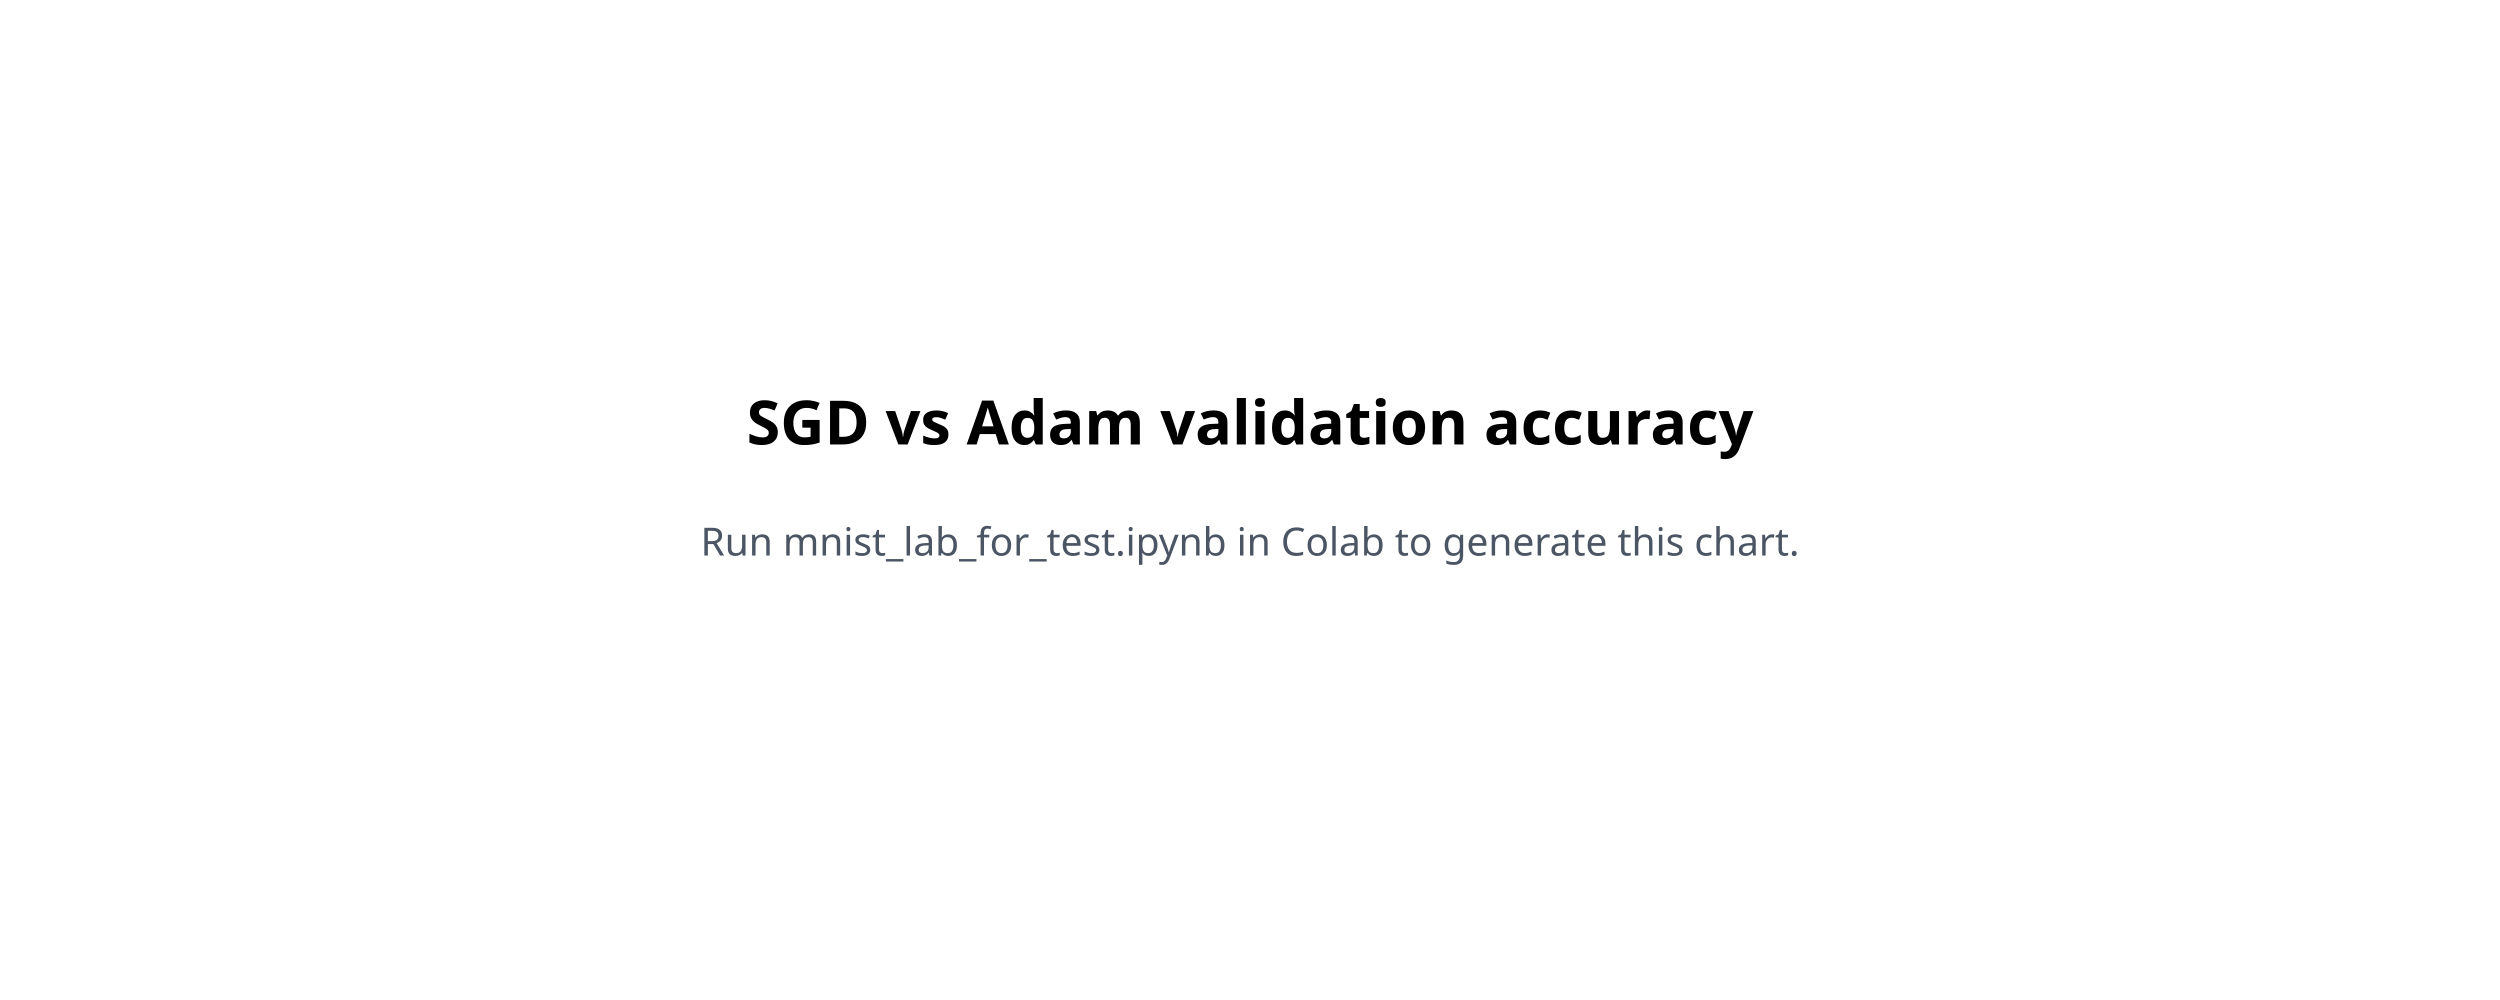
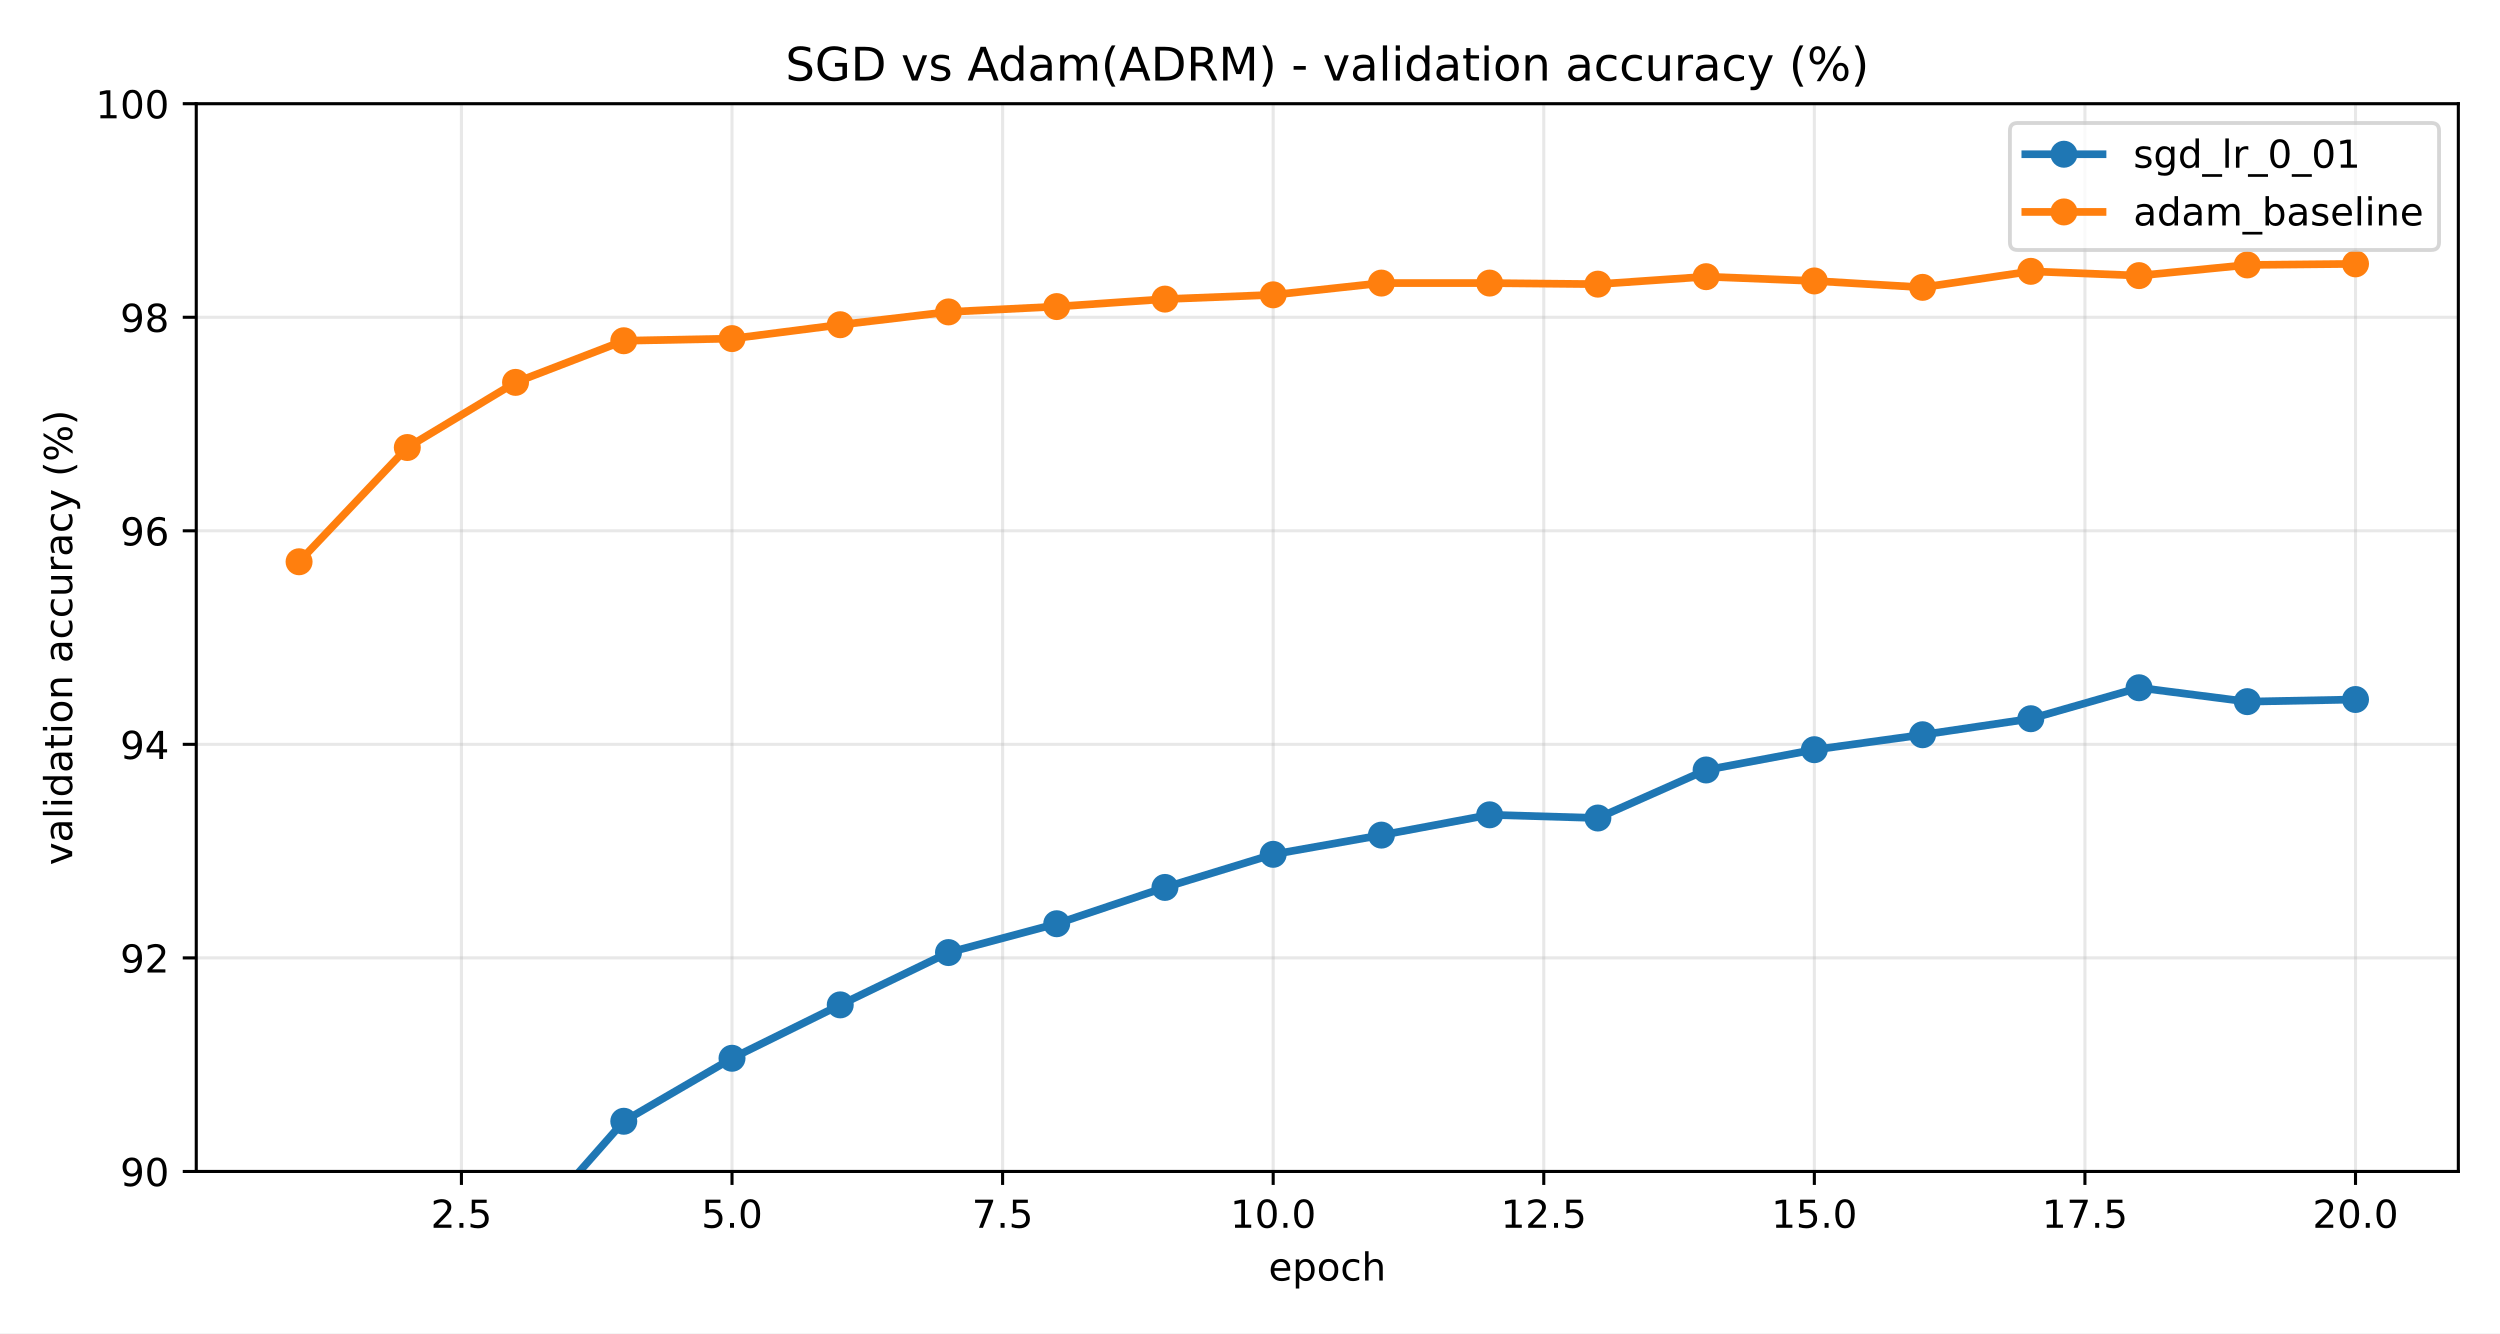
- <svg xmlns="http://www.w3.org/2000/svg" width="900" height="360" viewBox="0 0 900 360" role="img">
-   <rect width="100%" height="100%" fill="#ffffff" />
-   <text x="450" y="160" text-anchor="middle" font-family="sans-serif" font-size="22" font-weight="700">SGD vs Adam validation accuracy</text>
-   <text x="450" y="200" text-anchor="middle" font-family="sans-serif" font-size="14" fill="#4b5563">Run mnist_lab_for_test.ipynb in Colab to generate this chart.</text>
+ <svg xmlns="http://www.w3.org/2000/svg" xmlns:xlink="http://www.w3.org/1999/xlink" width="648pt" height="345.6pt" viewBox="0 0 648 345.6" version="1.1">
+   <defs>
+     <style type="text/css">*{stroke-linejoin: round; stroke-linecap: butt}</style>
+   </defs>
+   <g id="figure_1">
+     <g id="patch_1">
+       <path d="M 0 345.6 L 648 345.6 L 648 0 L 0 0 z " style="fill: #ffffff" />
+     </g>
+     <g id="axes_1">
+       <g id="patch_2">
+         <path d="M 50.87 303.64 L 637.2 303.64 L 637.2 26.88 L 50.87 26.88 z " style="fill: #ffffff" />
+       </g>
+       <g id="matplotlib.axis_1">
+         <g id="xtick_1">
+           <g id="line2d_1">
+             <path d="M 119.602 303.64 L 119.602 26.88 " clip-path="url(#pf82108bd4b)" style="fill: none; stroke: #b0b0b0; stroke-opacity: 0.3; stroke-width: 0.8; stroke-linecap: square" />
+           </g>
+           <g id="line2d_2">
+             <defs>
+               <path id="mb307d2e518" d="M 0 0 L 0 3.5 " style="stroke: #000000; stroke-width: 0.8" />
+             </defs>
+             <g>
+               <use xlink:href="#mb307d2e518" x="119.602" y="303.64" style="stroke: #000000; stroke-width: 0.8" />
+             </g>
+           </g>
+           <g id="text_1">
+             <g transform="translate(111.6509 318.2384) scale(0.1 -0.1)">
+               <defs>
+                 <path id="DejaVuSans-32" d="M 1228 531 L 3431 531 L 3431 0 L 469 0 L 469 531 Q 828 903 1448 1529 Q 2069 2156 2228 2338 Q 2531 2678 2651 2914 Q 2772 3150 2772 3378 Q 2772 3750 2511 3984 Q 2250 4219 1831 4219 Q 1534 4219 1204 4116 Q 875 4013 500 3803 L 500 4441 Q 881 4594 1212 4672 Q 1544 4750 1819 4750 Q 2544 4750 2975 4387 Q 3406 4025 3406 3419 Q 3406 3131 3298 2873 Q 3191 2616 2906 2266 Q 2828 2175 2409 1742 Q 1991 1309 1228 531 z " transform="scale(0.015625)" />
+                 <path id="DejaVuSans-2e" d="M 684 794 L 1344 794 L 1344 0 L 684 0 L 684 794 z " transform="scale(0.015625)" />
+                 <path id="DejaVuSans-35" d="M 691 4666 L 3169 4666 L 3169 4134 L 1269 4134 L 1269 2991 Q 1406 3038 1543 3061 Q 1681 3084 1819 3084 Q 2600 3084 3056 2656 Q 3513 2228 3513 1497 Q 3513 744 3044 326 Q 2575 -91 1722 -91 Q 1428 -91 1123 -41 Q 819 9 494 109 L 494 744 Q 775 591 1075 516 Q 1375 441 1709 441 Q 2250 441 2565 725 Q 2881 1009 2881 1497 Q 2881 1984 2565 2268 Q 2250 2553 1709 2553 Q 1456 2553 1204 2497 Q 953 2441 691 2322 L 691 4666 z " transform="scale(0.015625)" />
+               </defs>
+               <use xlink:href="#DejaVuSans-32" />
+               <use xlink:href="#DejaVuSans-2e" transform="translate(63.62305 0)" />
+               <use xlink:href="#DejaVuSans-35" transform="translate(95.41016 0)" />
+             </g>
+           </g>
+         </g>
+         <g id="xtick_2">
+           <g id="line2d_3">
+             <path d="M 189.738 303.64 L 189.738 26.88 " clip-path="url(#pf82108bd4b)" style="fill: none; stroke: #b0b0b0; stroke-opacity: 0.3; stroke-width: 0.8; stroke-linecap: square" />
+           </g>
+           <g id="line2d_4">
+             <g>
+               <use xlink:href="#mb307d2e518" x="189.738" y="303.64" style="stroke: #000000; stroke-width: 0.8" />
+             </g>
+           </g>
+           <g id="text_2">
+             <g transform="translate(181.7861 318.2384) scale(0.1 -0.1)">
+               <defs>
+                 <path id="DejaVuSans-30" d="M 2034 4250 Q 1547 4250 1301 3770 Q 1056 3291 1056 2328 Q 1056 1369 1301 889 Q 1547 409 2034 409 Q 2525 409 2770 889 Q 3016 1369 3016 2328 Q 3016 3291 2770 3770 Q 2525 4250 2034 4250 z M 2034 4750 Q 2819 4750 3233 4129 Q 3647 3509 3647 2328 Q 3647 1150 3233 529 Q 2819 -91 2034 -91 Q 1250 -91 836 529 Q 422 1150 422 2328 Q 422 3509 836 4129 Q 1250 4750 2034 4750 z " transform="scale(0.015625)" />
+               </defs>
+               <use xlink:href="#DejaVuSans-35" />
+               <use xlink:href="#DejaVuSans-2e" transform="translate(63.62305 0)" />
+               <use xlink:href="#DejaVuSans-30" transform="translate(95.41016 0)" />
+             </g>
+           </g>
+         </g>
+         <g id="xtick_3">
+           <g id="line2d_5">
+             <path d="M 259.873 303.64 L 259.873 26.88 " clip-path="url(#pf82108bd4b)" style="fill: none; stroke: #b0b0b0; stroke-opacity: 0.3; stroke-width: 0.8; stroke-linecap: square" />
+           </g>
+           <g id="line2d_6">
+             <g>
+               <use xlink:href="#mb307d2e518" x="259.873" y="303.64" style="stroke: #000000; stroke-width: 0.8" />
+             </g>
+           </g>
+           <g id="text_3">
+             <g transform="translate(251.9212 318.2384) scale(0.1 -0.1)">
+               <defs>
+                 <path id="DejaVuSans-37" d="M 525 4666 L 3525 4666 L 3525 4397 L 1831 0 L 1172 0 L 2766 4134 L 525 4134 L 525 4666 z " transform="scale(0.015625)" />
+               </defs>
+               <use xlink:href="#DejaVuSans-37" />
+               <use xlink:href="#DejaVuSans-2e" transform="translate(63.62305 0)" />
+               <use xlink:href="#DejaVuSans-35" transform="translate(95.41016 0)" />
+             </g>
+           </g>
+         </g>
+         <g id="xtick_4">
+           <g id="line2d_7">
+             <path d="M 330.008 303.64 L 330.008 26.88 " clip-path="url(#pf82108bd4b)" style="fill: none; stroke: #b0b0b0; stroke-opacity: 0.3; stroke-width: 0.8; stroke-linecap: square" />
+           </g>
+           <g id="line2d_8">
+             <g>
+               <use xlink:href="#mb307d2e518" x="330.008" y="303.64" style="stroke: #000000; stroke-width: 0.8" />
+             </g>
+           </g>
+           <g id="text_4">
+             <g transform="translate(318.8752 318.2384) scale(0.1 -0.1)">
+               <defs>
+                 <path id="DejaVuSans-31" d="M 794 531 L 1825 531 L 1825 4091 L 703 3866 L 703 4441 L 1819 4666 L 2450 4666 L 2450 531 L 3481 531 L 3481 0 L 794 0 L 794 531 z " transform="scale(0.015625)" />
+               </defs>
+               <use xlink:href="#DejaVuSans-31" />
+               <use xlink:href="#DejaVuSans-30" transform="translate(63.62305 0)" />
+               <use xlink:href="#DejaVuSans-2e" transform="translate(127.2461 0)" />
+               <use xlink:href="#DejaVuSans-30" transform="translate(159.0332 0)" />
+             </g>
+           </g>
+         </g>
+         <g id="xtick_5">
+           <g id="line2d_9">
+             <path d="M 400.143 303.64 L 400.143 26.88 " clip-path="url(#pf82108bd4b)" style="fill: none; stroke: #b0b0b0; stroke-opacity: 0.3; stroke-width: 0.8; stroke-linecap: square" />
+           </g>
+           <g id="line2d_10">
+             <g>
+               <use xlink:href="#mb307d2e518" x="400.143" y="303.64" style="stroke: #000000; stroke-width: 0.8" />
+             </g>
+           </g>
+           <g id="text_5">
+             <g transform="translate(389.0103 318.2384) scale(0.1 -0.1)">
+               <use xlink:href="#DejaVuSans-31" />
+               <use xlink:href="#DejaVuSans-32" transform="translate(63.62305 0)" />
+               <use xlink:href="#DejaVuSans-2e" transform="translate(127.2461 0)" />
+               <use xlink:href="#DejaVuSans-35" transform="translate(159.0332 0)" />
+             </g>
+           </g>
+         </g>
+         <g id="xtick_6">
+           <g id="line2d_11">
+             <path d="M 470.278 303.64 L 470.278 26.88 " clip-path="url(#pf82108bd4b)" style="fill: none; stroke: #b0b0b0; stroke-opacity: 0.3; stroke-width: 0.8; stroke-linecap: square" />
+           </g>
+           <g id="line2d_12">
+             <g>
+               <use xlink:href="#mb307d2e518" x="470.278" y="303.64" style="stroke: #000000; stroke-width: 0.8" />
+             </g>
+           </g>
+           <g id="text_6">
+             <g transform="translate(459.1455 318.2384) scale(0.1 -0.1)">
+               <use xlink:href="#DejaVuSans-31" />
+               <use xlink:href="#DejaVuSans-35" transform="translate(63.62305 0)" />
+               <use xlink:href="#DejaVuSans-2e" transform="translate(127.2461 0)" />
+               <use xlink:href="#DejaVuSans-30" transform="translate(159.0332 0)" />
+             </g>
+           </g>
+         </g>
+         <g id="xtick_7">
+           <g id="line2d_13">
+             <path d="M 540.413 303.64 L 540.413 26.88 " clip-path="url(#pf82108bd4b)" style="fill: none; stroke: #b0b0b0; stroke-opacity: 0.3; stroke-width: 0.8; stroke-linecap: square" />
+           </g>
+           <g id="line2d_14">
+             <g>
+               <use xlink:href="#mb307d2e518" x="540.413" y="303.64" style="stroke: #000000; stroke-width: 0.8" />
+             </g>
+           </g>
+           <g id="text_7">
+             <g transform="translate(529.2807 318.2384) scale(0.1 -0.1)">
+               <use xlink:href="#DejaVuSans-31" />
+               <use xlink:href="#DejaVuSans-37" transform="translate(63.62305 0)" />
+               <use xlink:href="#DejaVuSans-2e" transform="translate(127.2461 0)" />
+               <use xlink:href="#DejaVuSans-35" transform="translate(159.0332 0)" />
+             </g>
+           </g>
+         </g>
+         <g id="xtick_8">
+           <g id="line2d_15">
+             <path d="M 610.549 303.64 L 610.549 26.88 " clip-path="url(#pf82108bd4b)" style="fill: none; stroke: #b0b0b0; stroke-opacity: 0.3; stroke-width: 0.8; stroke-linecap: square" />
+           </g>
+           <g id="line2d_16">
+             <g>
+               <use xlink:href="#mb307d2e518" x="610.549" y="303.64" style="stroke: #000000; stroke-width: 0.8" />
+             </g>
+           </g>
+           <g id="text_8">
+             <g transform="translate(599.4158 318.2384) scale(0.1 -0.1)">
+               <use xlink:href="#DejaVuSans-32" />
+               <use xlink:href="#DejaVuSans-30" transform="translate(63.62305 0)" />
+               <use xlink:href="#DejaVuSans-2e" transform="translate(127.2461 0)" />
+               <use xlink:href="#DejaVuSans-30" transform="translate(159.0332 0)" />
+             </g>
+           </g>
+         </g>
+         <g id="text_9">
+           <g transform="translate(328.8069 331.9166) scale(0.1 -0.1)">
+             <defs>
+               <path id="DejaVuSans-65" d="M 3597 1894 L 3597 1613 L 953 1613 Q 991 1019 1311 708 Q 1631 397 2203 397 Q 2534 397 2845 478 Q 3156 559 3463 722 L 3463 178 Q 3153 47 2828 -22 Q 2503 -91 2169 -91 Q 1331 -91 842 396 Q 353 884 353 1716 Q 353 2575 817 3079 Q 1281 3584 2069 3584 Q 2775 3584 3186 3129 Q 3597 2675 3597 1894 z M 3022 2063 Q 3016 2534 2758 2815 Q 2500 3097 2075 3097 Q 1594 3097 1305 2825 Q 1016 2553 972 2059 L 3022 2063 z " transform="scale(0.015625)" />
+               <path id="DejaVuSans-70" d="M 1159 525 L 1159 -1331 L 581 -1331 L 581 3500 L 1159 3500 L 1159 2969 Q 1341 3281 1617 3432 Q 1894 3584 2278 3584 Q 2916 3584 3314 3078 Q 3713 2572 3713 1747 Q 3713 922 3314 415 Q 2916 -91 2278 -91 Q 1894 -91 1617 61 Q 1341 213 1159 525 z M 3116 1747 Q 3116 2381 2855 2742 Q 2594 3103 2138 3103 Q 1681 3103 1420 2742 Q 1159 2381 1159 1747 Q 1159 1113 1420 752 Q 1681 391 2138 391 Q 2594 391 2855 752 Q 3116 1113 3116 1747 z " transform="scale(0.015625)" />
+               <path id="DejaVuSans-6f" d="M 1959 3097 Q 1497 3097 1228 2736 Q 959 2375 959 1747 Q 959 1119 1226 758 Q 1494 397 1959 397 Q 2419 397 2687 759 Q 2956 1122 2956 1747 Q 2956 2369 2687 2733 Q 2419 3097 1959 3097 z M 1959 3584 Q 2709 3584 3137 3096 Q 3566 2609 3566 1747 Q 3566 888 3137 398 Q 2709 -91 1959 -91 Q 1206 -91 779 398 Q 353 888 353 1747 Q 353 2609 779 3096 Q 1206 3584 1959 3584 z " transform="scale(0.015625)" />
+               <path id="DejaVuSans-63" d="M 3122 3366 L 3122 2828 Q 2878 2963 2633 3030 Q 2388 3097 2138 3097 Q 1578 3097 1268 2742 Q 959 2388 959 1747 Q 959 1106 1268 751 Q 1578 397 2138 397 Q 2388 397 2633 464 Q 2878 531 3122 666 L 3122 134 Q 2881 22 2623 -34 Q 2366 -91 2075 -91 Q 1284 -91 818 406 Q 353 903 353 1747 Q 353 2603 823 3093 Q 1294 3584 2113 3584 Q 2378 3584 2631 3529 Q 2884 3475 3122 3366 z " transform="scale(0.015625)" />
+               <path id="DejaVuSans-68" d="M 3513 2113 L 3513 0 L 2938 0 L 2938 2094 Q 2938 2591 2744 2837 Q 2550 3084 2163 3084 Q 1697 3084 1428 2787 Q 1159 2491 1159 1978 L 1159 0 L 581 0 L 581 4863 L 1159 4863 L 1159 2956 Q 1366 3272 1645 3428 Q 1925 3584 2291 3584 Q 2894 3584 3203 3211 Q 3513 2838 3513 2113 z " transform="scale(0.015625)" />
+             </defs>
+             <use xlink:href="#DejaVuSans-65" />
+             <use xlink:href="#DejaVuSans-70" transform="translate(61.52344 0)" />
+             <use xlink:href="#DejaVuSans-6f" transform="translate(125 0)" />
+             <use xlink:href="#DejaVuSans-63" transform="translate(186.1816 0)" />
+             <use xlink:href="#DejaVuSans-68" transform="translate(241.1621 0)" />
+           </g>
+         </g>
+       </g>
+       <g id="matplotlib.axis_2">
+         <g id="ytick_1">
+           <g id="line2d_17">
+             <path d="M 50.87 303.64 L 637.2 303.64 " clip-path="url(#pf82108bd4b)" style="fill: none; stroke: #b0b0b0; stroke-opacity: 0.3; stroke-width: 0.8; stroke-linecap: square" />
+           </g>
+           <g id="line2d_18">
+             <defs>
+               <path id="mefef7d240b" d="M 0 0 L -3.5 0 " style="stroke: #000000; stroke-width: 0.8" />
+             </defs>
+             <g>
+               <use xlink:href="#mefef7d240b" x="50.87" y="303.64" style="stroke: #000000; stroke-width: 0.8" />
+             </g>
+           </g>
+           <g id="text_10">
+             <g transform="translate(31.145 307.4392) scale(0.1 -0.1)">
+               <defs>
+                 <path id="DejaVuSans-39" d="M 703 97 L 703 672 Q 941 559 1184 500 Q 1428 441 1663 441 Q 2288 441 2617 861 Q 2947 1281 2994 2138 Q 2813 1869 2534 1725 Q 2256 1581 1919 1581 Q 1219 1581 811 2004 Q 403 2428 403 3163 Q 403 3881 828 4315 Q 1253 4750 1959 4750 Q 2769 4750 3195 4129 Q 3622 3509 3622 2328 Q 3622 1225 3098 567 Q 2575 -91 1691 -91 Q 1453 -91 1209 -44 Q 966 3 703 97 z M 1959 2075 Q 2384 2075 2632 2365 Q 2881 2656 2881 3163 Q 2881 3666 2632 3958 Q 2384 4250 1959 4250 Q 1534 4250 1286 3958 Q 1038 3666 1038 3163 Q 1038 2656 1286 2365 Q 1534 2075 1959 2075 z " transform="scale(0.015625)" />
+               </defs>
+               <use xlink:href="#DejaVuSans-39" />
+               <use xlink:href="#DejaVuSans-30" transform="translate(63.62305 0)" />
+             </g>
+           </g>
+         </g>
+         <g id="ytick_2">
+           <g id="line2d_19">
+             <path d="M 50.87 248.288 L 637.2 248.288 " clip-path="url(#pf82108bd4b)" style="fill: none; stroke: #b0b0b0; stroke-opacity: 0.3; stroke-width: 0.8; stroke-linecap: square" />
+           </g>
+           <g id="line2d_20">
+             <g>
+               <use xlink:href="#mefef7d240b" x="50.87" y="248.288" style="stroke: #000000; stroke-width: 0.8" />
+             </g>
+           </g>
+           <g id="text_11">
+             <g transform="translate(31.145 252.0872) scale(0.1 -0.1)">
+               <use xlink:href="#DejaVuSans-39" />
+               <use xlink:href="#DejaVuSans-32" transform="translate(63.62305 0)" />
+             </g>
+           </g>
+         </g>
+         <g id="ytick_3">
+           <g id="line2d_21">
+             <path d="M 50.87 192.936 L 637.2 192.936 " clip-path="url(#pf82108bd4b)" style="fill: none; stroke: #b0b0b0; stroke-opacity: 0.3; stroke-width: 0.8; stroke-linecap: square" />
+           </g>
+           <g id="line2d_22">
+             <g>
+               <use xlink:href="#mefef7d240b" x="50.87" y="192.936" style="stroke: #000000; stroke-width: 0.8" />
+             </g>
+           </g>
+           <g id="text_12">
+             <g transform="translate(31.145 196.7352) scale(0.1 -0.1)">
+               <defs>
+                 <path id="DejaVuSans-34" d="M 2419 4116 L 825 1625 L 2419 1625 L 2419 4116 z M 2253 4666 L 3047 4666 L 3047 1625 L 3713 1625 L 3713 1100 L 3047 1100 L 3047 0 L 2419 0 L 2419 1100 L 313 1100 L 313 1709 L 2253 4666 z " transform="scale(0.015625)" />
+               </defs>
+               <use xlink:href="#DejaVuSans-39" />
+               <use xlink:href="#DejaVuSans-34" transform="translate(63.62305 0)" />
+             </g>
+           </g>
+         </g>
+         <g id="ytick_4">
+           <g id="line2d_23">
+             <path d="M 50.87 137.584 L 637.2 137.584 " clip-path="url(#pf82108bd4b)" style="fill: none; stroke: #b0b0b0; stroke-opacity: 0.3; stroke-width: 0.8; stroke-linecap: square" />
+           </g>
+           <g id="line2d_24">
+             <g>
+               <use xlink:href="#mefef7d240b" x="50.87" y="137.584" style="stroke: #000000; stroke-width: 0.8" />
+             </g>
+           </g>
+           <g id="text_13">
+             <g transform="translate(31.145 141.3832) scale(0.1 -0.1)">
+               <defs>
+                 <path id="DejaVuSans-36" d="M 2113 2584 Q 1688 2584 1439 2293 Q 1191 2003 1191 1497 Q 1191 994 1439 701 Q 1688 409 2113 409 Q 2538 409 2786 701 Q 3034 994 3034 1497 Q 3034 2003 2786 2293 Q 2538 2584 2113 2584 z M 3366 4563 L 3366 3988 Q 3128 4100 2886 4159 Q 2644 4219 2406 4219 Q 1781 4219 1451 3797 Q 1122 3375 1075 2522 Q 1259 2794 1537 2939 Q 1816 3084 2150 3084 Q 2853 3084 3261 2657 Q 3669 2231 3669 1497 Q 3669 778 3244 343 Q 2819 -91 2113 -91 Q 1303 -91 875 529 Q 447 1150 447 2328 Q 447 3434 972 4092 Q 1497 4750 2381 4750 Q 2619 4750 2861 4703 Q 3103 4656 3366 4563 z " transform="scale(0.015625)" />
+               </defs>
+               <use xlink:href="#DejaVuSans-39" />
+               <use xlink:href="#DejaVuSans-36" transform="translate(63.62305 0)" />
+             </g>
+           </g>
+         </g>
+         <g id="ytick_5">
+           <g id="line2d_25">
+             <path d="M 50.87 82.232 L 637.2 82.232 " clip-path="url(#pf82108bd4b)" style="fill: none; stroke: #b0b0b0; stroke-opacity: 0.3; stroke-width: 0.8; stroke-linecap: square" />
+           </g>
+           <g id="line2d_26">
+             <g>
+               <use xlink:href="#mefef7d240b" x="50.87" y="82.232" style="stroke: #000000; stroke-width: 0.8" />
+             </g>
+           </g>
+           <g id="text_14">
+             <g transform="translate(31.145 86.03122) scale(0.1 -0.1)">
+               <defs>
+                 <path id="DejaVuSans-38" d="M 2034 2216 Q 1584 2216 1326 1975 Q 1069 1734 1069 1313 Q 1069 891 1326 650 Q 1584 409 2034 409 Q 2484 409 2743 651 Q 3003 894 3003 1313 Q 3003 1734 2745 1975 Q 2488 2216 2034 2216 z M 1403 2484 Q 997 2584 770 2862 Q 544 3141 544 3541 Q 544 4100 942 4425 Q 1341 4750 2034 4750 Q 2731 4750 3128 4425 Q 3525 4100 3525 3541 Q 3525 3141 3298 2862 Q 3072 2584 2669 2484 Q 3125 2378 3379 2068 Q 3634 1759 3634 1313 Q 3634 634 3220 271 Q 2806 -91 2034 -91 Q 1263 -91 848 271 Q 434 634 434 1313 Q 434 1759 690 2068 Q 947 2378 1403 2484 z M 1172 3481 Q 1172 3119 1398 2916 Q 1625 2713 2034 2713 Q 2441 2713 2670 2916 Q 2900 3119 2900 3481 Q 2900 3844 2670 4047 Q 2441 4250 2034 4250 Q 1625 4250 1398 4047 Q 1172 3844 1172 3481 z " transform="scale(0.015625)" />
+               </defs>
+               <use xlink:href="#DejaVuSans-39" />
+               <use xlink:href="#DejaVuSans-38" transform="translate(63.62305 0)" />
+             </g>
+           </g>
+         </g>
+         <g id="ytick_6">
+           <g id="line2d_27">
+             <path d="M 50.87 26.88 L 637.2 26.88 " clip-path="url(#pf82108bd4b)" style="fill: none; stroke: #b0b0b0; stroke-opacity: 0.3; stroke-width: 0.8; stroke-linecap: square" />
+           </g>
+           <g id="line2d_28">
+             <g>
+               <use xlink:href="#mefef7d240b" x="50.87" y="26.88" style="stroke: #000000; stroke-width: 0.8" />
+             </g>
+           </g>
+           <g id="text_15">
+             <g transform="translate(24.7825 30.67922) scale(0.1 -0.1)">
+               <use xlink:href="#DejaVuSans-31" />
+               <use xlink:href="#DejaVuSans-30" transform="translate(63.62305 0)" />
+               <use xlink:href="#DejaVuSans-30" transform="translate(127.2461 0)" />
+             </g>
+           </g>
+         </g>
+         <g id="text_16">
+           <g transform="translate(18.70281 224.267) rotate(-90) scale(0.1 -0.1)">
+             <defs>
+               <path id="DejaVuSans-76" d="M 191 3500 L 800 3500 L 1894 563 L 2988 3500 L 3597 3500 L 2284 0 L 1503 0 L 191 3500 z " transform="scale(0.015625)" />
+               <path id="DejaVuSans-61" d="M 2194 1759 Q 1497 1759 1228 1600 Q 959 1441 959 1056 Q 959 750 1161 570 Q 1363 391 1709 391 Q 2188 391 2477 730 Q 2766 1069 2766 1631 L 2766 1759 L 2194 1759 z M 3341 1997 L 3341 0 L 2766 0 L 2766 531 Q 2569 213 2275 61 Q 1981 -91 1556 -91 Q 1019 -91 701 211 Q 384 513 384 1019 Q 384 1609 779 1909 Q 1175 2209 1959 2209 L 2766 2209 L 2766 2266 Q 2766 2663 2505 2880 Q 2244 3097 1772 3097 Q 1472 3097 1187 3025 Q 903 2953 641 2809 L 641 3341 Q 956 3463 1253 3523 Q 1550 3584 1831 3584 Q 2591 3584 2966 3190 Q 3341 2797 3341 1997 z " transform="scale(0.015625)" />
+               <path id="DejaVuSans-6c" d="M 603 4863 L 1178 4863 L 1178 0 L 603 0 L 603 4863 z " transform="scale(0.015625)" />
+               <path id="DejaVuSans-69" d="M 603 3500 L 1178 3500 L 1178 0 L 603 0 L 603 3500 z M 603 4863 L 1178 4863 L 1178 4134 L 603 4134 L 603 4863 z " transform="scale(0.015625)" />
+               <path id="DejaVuSans-64" d="M 2906 2969 L 2906 4863 L 3481 4863 L 3481 0 L 2906 0 L 2906 525 Q 2725 213 2448 61 Q 2172 -91 1784 -91 Q 1150 -91 751 415 Q 353 922 353 1747 Q 353 2572 751 3078 Q 1150 3584 1784 3584 Q 2172 3584 2448 3432 Q 2725 3281 2906 2969 z M 947 1747 Q 947 1113 1208 752 Q 1469 391 1925 391 Q 2381 391 2643 752 Q 2906 1113 2906 1747 Q 2906 2381 2643 2742 Q 2381 3103 1925 3103 Q 1469 3103 1208 2742 Q 947 2381 947 1747 z " transform="scale(0.015625)" />
+               <path id="DejaVuSans-74" d="M 1172 4494 L 1172 3500 L 2356 3500 L 2356 3053 L 1172 3053 L 1172 1153 Q 1172 725 1289 603 Q 1406 481 1766 481 L 2356 481 L 2356 0 L 1766 0 Q 1100 0 847 248 Q 594 497 594 1153 L 594 3053 L 172 3053 L 172 3500 L 594 3500 L 594 4494 L 1172 4494 z " transform="scale(0.015625)" />
+               <path id="DejaVuSans-6e" d="M 3513 2113 L 3513 0 L 2938 0 L 2938 2094 Q 2938 2591 2744 2837 Q 2550 3084 2163 3084 Q 1697 3084 1428 2787 Q 1159 2491 1159 1978 L 1159 0 L 581 0 L 581 3500 L 1159 3500 L 1159 2956 Q 1366 3272 1645 3428 Q 1925 3584 2291 3584 Q 2894 3584 3203 3211 Q 3513 2838 3513 2113 z " transform="scale(0.015625)" />
+               <path id="DejaVuSans-20" transform="scale(0.015625)" />
+               <path id="DejaVuSans-75" d="M 544 1381 L 544 3500 L 1119 3500 L 1119 1403 Q 1119 906 1312 657 Q 1506 409 1894 409 Q 2359 409 2629 706 Q 2900 1003 2900 1516 L 2900 3500 L 3475 3500 L 3475 0 L 2900 0 L 2900 538 Q 2691 219 2414 64 Q 2138 -91 1772 -91 Q 1169 -91 856 284 Q 544 659 544 1381 z M 1991 3584 L 1991 3584 z " transform="scale(0.015625)" />
+               <path id="DejaVuSans-72" d="M 2631 2963 Q 2534 3019 2420 3045 Q 2306 3072 2169 3072 Q 1681 3072 1420 2755 Q 1159 2438 1159 1844 L 1159 0 L 581 0 L 581 3500 L 1159 3500 L 1159 2956 Q 1341 3275 1631 3429 Q 1922 3584 2338 3584 Q 2397 3584 2469 3576 Q 2541 3569 2628 3553 L 2631 2963 z " transform="scale(0.015625)" />
+               <path id="DejaVuSans-79" d="M 2059 -325 Q 1816 -950 1584 -1140 Q 1353 -1331 966 -1331 L 506 -1331 L 506 -850 L 844 -850 Q 1081 -850 1212 -737 Q 1344 -625 1503 -206 L 1606 56 L 191 3500 L 800 3500 L 1894 763 L 2988 3500 L 3597 3500 L 2059 -325 z " transform="scale(0.015625)" />
+               <path id="DejaVuSans-28" d="M 1984 4856 Q 1566 4138 1362 3434 Q 1159 2731 1159 2009 Q 1159 1288 1364 580 Q 1569 -128 1984 -844 L 1484 -844 Q 1016 -109 783 600 Q 550 1309 550 2009 Q 550 2706 781 3412 Q 1013 4119 1484 4856 L 1984 4856 z " transform="scale(0.015625)" />
+               <path id="DejaVuSans-25" d="M 4653 2053 Q 4381 2053 4226 1822 Q 4072 1591 4072 1178 Q 4072 772 4226 539 Q 4381 306 4653 306 Q 4919 306 5073 539 Q 5228 772 5228 1178 Q 5228 1588 5073 1820 Q 4919 2053 4653 2053 z M 4653 2450 Q 5147 2450 5437 2106 Q 5728 1763 5728 1178 Q 5728 594 5436 251 Q 5144 -91 4653 -91 Q 4153 -91 3862 251 Q 3572 594 3572 1178 Q 3572 1766 3864 2108 Q 4156 2450 4653 2450 z M 1428 4353 Q 1159 4353 1004 4120 Q 850 3888 850 3481 Q 850 3069 1003 2837 Q 1156 2606 1428 2606 Q 1700 2606 1854 2837 Q 2009 3069 2009 3481 Q 2009 3884 1853 4118 Q 1697 4353 1428 4353 z M 4250 4750 L 4750 4750 L 1831 -91 L 1331 -91 L 4250 4750 z M 1428 4750 Q 1922 4750 2215 4408 Q 2509 4066 2509 3481 Q 2509 2891 2217 2550 Q 1925 2209 1428 2209 Q 931 2209 642 2551 Q 353 2894 353 3481 Q 353 4063 643 4406 Q 934 4750 1428 4750 z " transform="scale(0.015625)" />
+               <path id="DejaVuSans-29" d="M 513 4856 L 1013 4856 Q 1481 4119 1714 3412 Q 1947 2706 1947 2009 Q 1947 1309 1714 600 Q 1481 -109 1013 -844 L 513 -844 Q 928 -128 1133 580 Q 1338 1288 1338 2009 Q 1338 2731 1133 3434 Q 928 4138 513 4856 z " transform="scale(0.015625)" />
+             </defs>
+             <use xlink:href="#DejaVuSans-76" />
+             <use xlink:href="#DejaVuSans-61" transform="translate(59.17969 0)" />
+             <use xlink:href="#DejaVuSans-6c" transform="translate(120.459 0)" />
+             <use xlink:href="#DejaVuSans-69" transform="translate(148.2422 0)" />
+             <use xlink:href="#DejaVuSans-64" transform="translate(176.0254 0)" />
+             <use xlink:href="#DejaVuSans-61" transform="translate(239.502 0)" />
+             <use xlink:href="#DejaVuSans-74" transform="translate(300.7812 0)" />
+             <use xlink:href="#DejaVuSans-69" transform="translate(339.9902 0)" />
+             <use xlink:href="#DejaVuSans-6f" transform="translate(367.7734 0)" />
+             <use xlink:href="#DejaVuSans-6e" transform="translate(428.9551 0)" />
+             <use xlink:href="#DejaVuSans-20" transform="translate(492.334 0)" />
+             <use xlink:href="#DejaVuSans-61" transform="translate(524.1211 0)" />
+             <use xlink:href="#DejaVuSans-63" transform="translate(585.4004 0)" />
+             <use xlink:href="#DejaVuSans-63" transform="translate(640.3809 0)" />
+             <use xlink:href="#DejaVuSans-75" transform="translate(695.3613 0)" />
+             <use xlink:href="#DejaVuSans-72" transform="translate(758.7402 0)" />
+             <use xlink:href="#DejaVuSans-61" transform="translate(799.8535 0)" />
+             <use xlink:href="#DejaVuSans-63" transform="translate(861.1328 0)" />
+             <use xlink:href="#DejaVuSans-79" transform="translate(916.1133 0)" />
+             <use xlink:href="#DejaVuSans-20" transform="translate(975.293 0)" />
+             <use xlink:href="#DejaVuSans-28" transform="translate(1007.08 0)" />
+             <use xlink:href="#DejaVuSans-25" transform="translate(1046.094 0)" />
+             <use xlink:href="#DejaVuSans-29" transform="translate(1141.113 0)" />
+           </g>
+         </g>
+       </g>
+       <g id="line2d_29">
+         <path d="M 120.184 346.6 L 133.629 322.46 L 161.684 290.632 L 189.738 274.303 L 217.792 260.465 L 245.846 246.904 L 273.9 239.432 L 301.954 230.022 L 330.008 221.442 L 358.062 216.461 L 386.116 211.202 L 414.17 212.032 L 442.224 199.578 L 470.278 194.32 L 498.332 190.445 L 526.386 186.294 L 554.441 178.268 L 582.495 181.866 L 610.549 181.312 " clip-path="url(#pf82108bd4b)" style="fill: none; stroke: #1f77b4; stroke-width: 2; stroke-linecap: square" />
+         <defs>
+           <path id="mc7d04f9531" d="M 0 3 C 0.796 3 1.559 2.684 2.121 2.121 C 2.684 1.559 3 0.796 3 0 C 3 -0.796 2.684 -1.559 2.121 -2.121 C 1.559 -2.684 0.796 -3 0 -3 C -0.796 -3 -1.559 -2.684 -2.121 -2.121 C -2.684 -1.559 -3 -0.796 -3 0 C -3 0.796 -2.684 1.559 -2.121 2.121 C -1.559 2.684 -0.796 3 0 3 z " style="stroke: #1f77b4" />
+         </defs>
+         <g clip-path="url(#pf82108bd4b)">
+           <use xlink:href="#mc7d04f9531" x="77.521" y="491.007" style="fill: #1f77b4; stroke: #1f77b4" />
+           <use xlink:href="#mc7d04f9531" x="105.575" y="372.83" style="fill: #1f77b4; stroke: #1f77b4" />
+           <use xlink:href="#mc7d04f9531" x="133.629" y="322.46" style="fill: #1f77b4; stroke: #1f77b4" />
+           <use xlink:href="#mc7d04f9531" x="161.684" y="290.632" style="fill: #1f77b4; stroke: #1f77b4" />
+           <use xlink:href="#mc7d04f9531" x="189.738" y="274.303" style="fill: #1f77b4; stroke: #1f77b4" />
+           <use xlink:href="#mc7d04f9531" x="217.792" y="260.465" style="fill: #1f77b4; stroke: #1f77b4" />
+           <use xlink:href="#mc7d04f9531" x="245.846" y="246.904" style="fill: #1f77b4; stroke: #1f77b4" />
+           <use xlink:href="#mc7d04f9531" x="273.9" y="239.432" style="fill: #1f77b4; stroke: #1f77b4" />
+           <use xlink:href="#mc7d04f9531" x="301.954" y="230.022" style="fill: #1f77b4; stroke: #1f77b4" />
+           <use xlink:href="#mc7d04f9531" x="330.008" y="221.442" style="fill: #1f77b4; stroke: #1f77b4" />
+           <use xlink:href="#mc7d04f9531" x="358.062" y="216.461" style="fill: #1f77b4; stroke: #1f77b4" />
+           <use xlink:href="#mc7d04f9531" x="386.116" y="211.202" style="fill: #1f77b4; stroke: #1f77b4" />
+           <use xlink:href="#mc7d04f9531" x="414.17" y="212.032" style="fill: #1f77b4; stroke: #1f77b4" />
+           <use xlink:href="#mc7d04f9531" x="442.224" y="199.578" style="fill: #1f77b4; stroke: #1f77b4" />
+           <use xlink:href="#mc7d04f9531" x="470.278" y="194.32" style="fill: #1f77b4; stroke: #1f77b4" />
+           <use xlink:href="#mc7d04f9531" x="498.332" y="190.445" style="fill: #1f77b4; stroke: #1f77b4" />
+           <use xlink:href="#mc7d04f9531" x="526.386" y="186.294" style="fill: #1f77b4; stroke: #1f77b4" />
+           <use xlink:href="#mc7d04f9531" x="554.441" y="178.268" style="fill: #1f77b4; stroke: #1f77b4" />
+           <use xlink:href="#mc7d04f9531" x="582.495" y="181.866" style="fill: #1f77b4; stroke: #1f77b4" />
+           <use xlink:href="#mc7d04f9531" x="610.549" y="181.312" style="fill: #1f77b4; stroke: #1f77b4" />
+         </g>
+       </g>
+       <g id="line2d_30">
+         <path d="M 77.521 145.61 L 105.575 115.997 L 133.629 99.114 L 161.684 88.321 L 189.738 87.767 L 217.792 84.169 L 245.846 80.848 L 273.9 79.464 L 301.954 77.527 L 330.008 76.42 L 358.062 73.376 L 386.116 73.376 L 414.17 73.652 L 442.224 71.715 L 470.278 72.822 L 498.332 74.483 L 526.386 70.331 L 554.441 71.438 L 582.495 68.671 L 610.549 68.394 " clip-path="url(#pf82108bd4b)" style="fill: none; stroke: #ff7f0e; stroke-width: 2; stroke-linecap: square" />
+         <defs>
+           <path id="m62b4ea091e" d="M 0 3 C 0.796 3 1.559 2.684 2.121 2.121 C 2.684 1.559 3 0.796 3 0 C 3 -0.796 2.684 -1.559 2.121 -2.121 C 1.559 -2.684 0.796 -3 0 -3 C -0.796 -3 -1.559 -2.684 -2.121 -2.121 C -2.684 -1.559 -3 -0.796 -3 0 C -3 0.796 -2.684 1.559 -2.121 2.121 C -1.559 2.684 -0.796 3 0 3 z " style="stroke: #ff7f0e" />
+         </defs>
+         <g clip-path="url(#pf82108bd4b)">
+           <use xlink:href="#m62b4ea091e" x="77.521" y="145.61" style="fill: #ff7f0e; stroke: #ff7f0e" />
+           <use xlink:href="#m62b4ea091e" x="105.575" y="115.997" style="fill: #ff7f0e; stroke: #ff7f0e" />
+           <use xlink:href="#m62b4ea091e" x="133.629" y="99.114" style="fill: #ff7f0e; stroke: #ff7f0e" />
+           <use xlink:href="#m62b4ea091e" x="161.684" y="88.321" style="fill: #ff7f0e; stroke: #ff7f0e" />
+           <use xlink:href="#m62b4ea091e" x="189.738" y="87.767" style="fill: #ff7f0e; stroke: #ff7f0e" />
+           <use xlink:href="#m62b4ea091e" x="217.792" y="84.169" style="fill: #ff7f0e; stroke: #ff7f0e" />
+           <use xlink:href="#m62b4ea091e" x="245.846" y="80.848" style="fill: #ff7f0e; stroke: #ff7f0e" />
+           <use xlink:href="#m62b4ea091e" x="273.9" y="79.464" style="fill: #ff7f0e; stroke: #ff7f0e" />
+           <use xlink:href="#m62b4ea091e" x="301.954" y="77.527" style="fill: #ff7f0e; stroke: #ff7f0e" />
+           <use xlink:href="#m62b4ea091e" x="330.008" y="76.42" style="fill: #ff7f0e; stroke: #ff7f0e" />
+           <use xlink:href="#m62b4ea091e" x="358.062" y="73.376" style="fill: #ff7f0e; stroke: #ff7f0e" />
+           <use xlink:href="#m62b4ea091e" x="386.116" y="73.376" style="fill: #ff7f0e; stroke: #ff7f0e" />
+           <use xlink:href="#m62b4ea091e" x="414.17" y="73.652" style="fill: #ff7f0e; stroke: #ff7f0e" />
+           <use xlink:href="#m62b4ea091e" x="442.224" y="71.715" style="fill: #ff7f0e; stroke: #ff7f0e" />
+           <use xlink:href="#m62b4ea091e" x="470.278" y="72.822" style="fill: #ff7f0e; stroke: #ff7f0e" />
+           <use xlink:href="#m62b4ea091e" x="498.332" y="74.483" style="fill: #ff7f0e; stroke: #ff7f0e" />
+           <use xlink:href="#m62b4ea091e" x="526.386" y="70.331" style="fill: #ff7f0e; stroke: #ff7f0e" />
+           <use xlink:href="#m62b4ea091e" x="554.441" y="71.438" style="fill: #ff7f0e; stroke: #ff7f0e" />
+           <use xlink:href="#m62b4ea091e" x="582.495" y="68.671" style="fill: #ff7f0e; stroke: #ff7f0e" />
+           <use xlink:href="#m62b4ea091e" x="610.549" y="68.394" style="fill: #ff7f0e; stroke: #ff7f0e" />
+         </g>
+       </g>
+       <g id="patch_3">
+         <path d="M 50.87 303.64 L 50.87 26.88 " style="fill: none; stroke: #000000; stroke-width: 0.8; stroke-linejoin: miter; stroke-linecap: square" />
+       </g>
+       <g id="patch_4">
+         <path d="M 637.2 303.64 L 637.2 26.88 " style="fill: none; stroke: #000000; stroke-width: 0.8; stroke-linejoin: miter; stroke-linecap: square" />
+       </g>
+       <g id="patch_5">
+         <path d="M 50.87 303.64 L 637.2 303.64 " style="fill: none; stroke: #000000; stroke-width: 0.8; stroke-linejoin: miter; stroke-linecap: square" />
+       </g>
+       <g id="patch_6">
+         <path d="M 50.87 26.88 L 637.2 26.88 " style="fill: none; stroke: #000000; stroke-width: 0.8; stroke-linejoin: miter; stroke-linecap: square" />
+       </g>
+       <g id="text_17">
+         <g transform="translate(203.5975 20.88) scale(0.12 -0.12)">
+           <defs>
+             <path id="DejaVuSans-53" d="M 3425 4513 L 3425 3897 Q 3066 4069 2747 4153 Q 2428 4238 2131 4238 Q 1616 4238 1336 4038 Q 1056 3838 1056 3469 Q 1056 3159 1242 3001 Q 1428 2844 1947 2747 L 2328 2669 Q 3034 2534 3370 2195 Q 3706 1856 3706 1288 Q 3706 609 3251 259 Q 2797 -91 1919 -91 Q 1588 -91 1214 -16 Q 841 59 441 206 L 441 856 Q 825 641 1194 531 Q 1563 422 1919 422 Q 2459 422 2753 634 Q 3047 847 3047 1241 Q 3047 1584 2836 1778 Q 2625 1972 2144 2069 L 1759 2144 Q 1053 2284 737 2584 Q 422 2884 422 3419 Q 422 4038 858 4394 Q 1294 4750 2059 4750 Q 2388 4750 2728 4690 Q 3069 4631 3425 4513 z " transform="scale(0.015625)" />
+             <path id="DejaVuSans-47" d="M 3809 666 L 3809 1919 L 2778 1919 L 2778 2438 L 4434 2438 L 4434 434 Q 4069 175 3628 42 Q 3188 -91 2688 -91 Q 1594 -91 976 548 Q 359 1188 359 2328 Q 359 3472 976 4111 Q 1594 4750 2688 4750 Q 3144 4750 3555 4637 Q 3966 4525 4313 4306 L 4313 3634 Q 3963 3931 3569 4081 Q 3175 4231 2741 4231 Q 1884 4231 1454 3753 Q 1025 3275 1025 2328 Q 1025 1384 1454 906 Q 1884 428 2741 428 Q 3075 428 3337 486 Q 3600 544 3809 666 z " transform="scale(0.015625)" />
+             <path id="DejaVuSans-44" d="M 1259 4147 L 1259 519 L 2022 519 Q 2988 519 3436 956 Q 3884 1394 3884 2338 Q 3884 3275 3436 3711 Q 2988 4147 2022 4147 L 1259 4147 z M 628 4666 L 1925 4666 Q 3281 4666 3915 4102 Q 4550 3538 4550 2338 Q 4550 1131 3912 565 Q 3275 0 1925 0 L 628 0 L 628 4666 z " transform="scale(0.015625)" />
+             <path id="DejaVuSans-73" d="M 2834 3397 L 2834 2853 Q 2591 2978 2328 3040 Q 2066 3103 1784 3103 Q 1356 3103 1142 2972 Q 928 2841 928 2578 Q 928 2378 1081 2264 Q 1234 2150 1697 2047 L 1894 2003 Q 2506 1872 2764 1633 Q 3022 1394 3022 966 Q 3022 478 2636 193 Q 2250 -91 1575 -91 Q 1294 -91 989 -36 Q 684 19 347 128 L 347 722 Q 666 556 975 473 Q 1284 391 1588 391 Q 1994 391 2212 530 Q 2431 669 2431 922 Q 2431 1156 2273 1281 Q 2116 1406 1581 1522 L 1381 1569 Q 847 1681 609 1914 Q 372 2147 372 2553 Q 372 3047 722 3315 Q 1072 3584 1716 3584 Q 2034 3584 2315 3537 Q 2597 3491 2834 3397 z " transform="scale(0.015625)" />
+             <path id="DejaVuSans-41" d="M 2188 4044 L 1331 1722 L 3047 1722 L 2188 4044 z M 1831 4666 L 2547 4666 L 4325 0 L 3669 0 L 3244 1197 L 1141 1197 L 716 0 L 50 0 L 1831 4666 z " transform="scale(0.015625)" />
+             <path id="DejaVuSans-6d" d="M 3328 2828 Q 3544 3216 3844 3400 Q 4144 3584 4550 3584 Q 5097 3584 5394 3201 Q 5691 2819 5691 2113 L 5691 0 L 5113 0 L 5113 2094 Q 5113 2597 4934 2840 Q 4756 3084 4391 3084 Q 3944 3084 3684 2787 Q 3425 2491 3425 1978 L 3425 0 L 2847 0 L 2847 2094 Q 2847 2600 2669 2842 Q 2491 3084 2119 3084 Q 1678 3084 1418 2786 Q 1159 2488 1159 1978 L 1159 0 L 581 0 L 581 3500 L 1159 3500 L 1159 2956 Q 1356 3278 1631 3431 Q 1906 3584 2284 3584 Q 2666 3584 2933 3390 Q 3200 3197 3328 2828 z " transform="scale(0.015625)" />
+             <path id="DejaVuSans-52" d="M 2841 2188 Q 3044 2119 3236 1894 Q 3428 1669 3622 1275 L 4263 0 L 3584 0 L 2988 1197 Q 2756 1666 2539 1819 Q 2322 1972 1947 1972 L 1259 1972 L 1259 0 L 628 0 L 628 4666 L 2053 4666 Q 2853 4666 3247 4331 Q 3641 3997 3641 3322 Q 3641 2881 3436 2590 Q 3231 2300 2841 2188 z M 1259 4147 L 1259 2491 L 2053 2491 Q 2509 2491 2742 2702 Q 2975 2913 2975 3322 Q 2975 3731 2742 3939 Q 2509 4147 2053 4147 L 1259 4147 z " transform="scale(0.015625)" />
+             <path id="DejaVuSans-4d" d="M 628 4666 L 1569 4666 L 2759 1491 L 3956 4666 L 4897 4666 L 4897 0 L 4281 0 L 4281 4097 L 3078 897 L 2444 897 L 1241 4097 L 1241 0 L 628 0 L 628 4666 z " transform="scale(0.015625)" />
+             <path id="DejaVuSans-2d" d="M 313 2009 L 1997 2009 L 1997 1497 L 313 1497 L 313 2009 z " transform="scale(0.015625)" />
+           </defs>
+           <use xlink:href="#DejaVuSans-53" />
+           <use xlink:href="#DejaVuSans-47" transform="translate(63.47656 0)" />
+           <use xlink:href="#DejaVuSans-44" transform="translate(140.9668 0)" />
+           <use xlink:href="#DejaVuSans-20" transform="translate(217.9688 0)" />
+           <use xlink:href="#DejaVuSans-76" transform="translate(249.7559 0)" />
+           <use xlink:href="#DejaVuSans-73" transform="translate(308.9355 0)" />
+           <use xlink:href="#DejaVuSans-20" transform="translate(361.0352 0)" />
+           <use xlink:href="#DejaVuSans-41" transform="translate(392.8223 0)" />
+           <use xlink:href="#DejaVuSans-64" transform="translate(459.4805 0)" />
+           <use xlink:href="#DejaVuSans-61" transform="translate(522.957 0)" />
+           <use xlink:href="#DejaVuSans-6d" transform="translate(584.2363 0)" />
+           <use xlink:href="#DejaVuSans-28" transform="translate(681.6484 0)" />
+           <use xlink:href="#DejaVuSans-41" transform="translate(720.6621 0)" />
+           <use xlink:href="#DejaVuSans-44" transform="translate(789.0703 0)" />
+           <use xlink:href="#DejaVuSans-52" transform="translate(866.0723 0)" />
+           <use xlink:href="#DejaVuSans-4d" transform="translate(935.5547 0)" />
+           <use xlink:href="#DejaVuSans-29" transform="translate(1021.834 0)" />
+           <use xlink:href="#DejaVuSans-20" transform="translate(1060.848 0)" />
+           <use xlink:href="#DejaVuSans-2d" transform="translate(1092.635 0)" />
+           <use xlink:href="#DejaVuSans-20" transform="translate(1128.719 0)" />
+           <use xlink:href="#DejaVuSans-76" transform="translate(1160.506 0)" />
+           <use xlink:href="#DejaVuSans-61" transform="translate(1219.686 0)" />
+           <use xlink:href="#DejaVuSans-6c" transform="translate(1280.965 0)" />
+           <use xlink:href="#DejaVuSans-69" transform="translate(1308.748 0)" />
+           <use xlink:href="#DejaVuSans-64" transform="translate(1336.531 0)" />
+           <use xlink:href="#DejaVuSans-61" transform="translate(1400.008 0)" />
+           <use xlink:href="#DejaVuSans-74" transform="translate(1461.287 0)" />
+           <use xlink:href="#DejaVuSans-69" transform="translate(1500.496 0)" />
+           <use xlink:href="#DejaVuSans-6f" transform="translate(1528.279 0)" />
+           <use xlink:href="#DejaVuSans-6e" transform="translate(1589.461 0)" />
+           <use xlink:href="#DejaVuSans-20" transform="translate(1652.84 0)" />
+           <use xlink:href="#DejaVuSans-61" transform="translate(1684.627 0)" />
+           <use xlink:href="#DejaVuSans-63" transform="translate(1745.906 0)" />
+           <use xlink:href="#DejaVuSans-63" transform="translate(1800.887 0)" />
+           <use xlink:href="#DejaVuSans-75" transform="translate(1855.867 0)" />
+           <use xlink:href="#DejaVuSans-72" transform="translate(1919.246 0)" />
+           <use xlink:href="#DejaVuSans-61" transform="translate(1960.359 0)" />
+           <use xlink:href="#DejaVuSans-63" transform="translate(2021.639 0)" />
+           <use xlink:href="#DejaVuSans-79" transform="translate(2076.619 0)" />
+           <use xlink:href="#DejaVuSans-20" transform="translate(2135.799 0)" />
+           <use xlink:href="#DejaVuSans-28" transform="translate(2167.586 0)" />
+           <use xlink:href="#DejaVuSans-25" transform="translate(2206.6 0)" />
+           <use xlink:href="#DejaVuSans-29" transform="translate(2301.619 0)" />
+         </g>
+       </g>
+       <g id="legend_1">
+         <g id="patch_7">
+           <path d="M 522.969 64.793 L 630.2 64.793 Q 632.2 64.793 632.2 62.792 L 632.2 33.88 Q 632.2 31.88 630.2 31.88 L 522.969 31.88 Q 520.969 31.88 520.969 33.88 L 520.969 62.792 Q 520.969 64.793 522.969 64.793 z " style="fill: #ffffff; opacity: 0.8; stroke: #cccccc; stroke-linejoin: miter" />
+         </g>
+         <g id="line2d_31">
+           <path d="M 524.969 39.978 L 534.969 39.978 L 544.969 39.978 " style="fill: none; stroke: #1f77b4; stroke-width: 2; stroke-linecap: square" />
+           <g>
+             <use xlink:href="#mc7d04f9531" x="534.969" y="39.978" style="fill: #1f77b4; stroke: #1f77b4" />
+           </g>
+         </g>
+         <g id="text_18">
+           <g transform="translate(552.9688 43.47844) scale(0.1 -0.1)">
+             <defs>
+               <path id="DejaVuSans-67" d="M 2906 1791 Q 2906 2416 2648 2759 Q 2391 3103 1925 3103 Q 1463 3103 1205 2759 Q 947 2416 947 1791 Q 947 1169 1205 825 Q 1463 481 1925 481 Q 2391 481 2648 825 Q 2906 1169 2906 1791 z M 3481 434 Q 3481 -459 3084 -895 Q 2688 -1331 1869 -1331 Q 1566 -1331 1297 -1286 Q 1028 -1241 775 -1147 L 775 -588 Q 1028 -725 1275 -790 Q 1522 -856 1778 -856 Q 2344 -856 2625 -561 Q 2906 -266 2906 331 L 2906 616 Q 2728 306 2450 153 Q 2172 0 1784 0 Q 1141 0 747 490 Q 353 981 353 1791 Q 353 2603 747 3093 Q 1141 3584 1784 3584 Q 2172 3584 2450 3431 Q 2728 3278 2906 2969 L 2906 3500 L 3481 3500 L 3481 434 z " transform="scale(0.015625)" />
+               <path id="DejaVuSans-5f" d="M 3263 -1063 L 3263 -1509 L -63 -1509 L -63 -1063 L 3263 -1063 z " transform="scale(0.015625)" />
+             </defs>
+             <use xlink:href="#DejaVuSans-73" />
+             <use xlink:href="#DejaVuSans-67" transform="translate(52.09961 0)" />
+             <use xlink:href="#DejaVuSans-64" transform="translate(115.5762 0)" />
+             <use xlink:href="#DejaVuSans-5f" transform="translate(179.0527 0)" />
+             <use xlink:href="#DejaVuSans-6c" transform="translate(229.0527 0)" />
+             <use xlink:href="#DejaVuSans-72" transform="translate(256.8359 0)" />
+             <use xlink:href="#DejaVuSans-5f" transform="translate(297.9492 0)" />
+             <use xlink:href="#DejaVuSans-30" transform="translate(347.9492 0)" />
+             <use xlink:href="#DejaVuSans-5f" transform="translate(411.5723 0)" />
+             <use xlink:href="#DejaVuSans-30" transform="translate(461.5723 0)" />
+             <use xlink:href="#DejaVuSans-31" transform="translate(525.1953 0)" />
+           </g>
+         </g>
+         <g id="line2d_32">
+           <path d="M 524.969 54.935 L 534.969 54.935 L 544.969 54.935 " style="fill: none; stroke: #ff7f0e; stroke-width: 2; stroke-linecap: square" />
+           <g>
+             <use xlink:href="#m62b4ea091e" x="534.969" y="54.935" style="fill: #ff7f0e; stroke: #ff7f0e" />
+           </g>
+         </g>
+         <g id="text_19">
+           <g transform="translate(552.9688 58.43469) scale(0.1 -0.1)">
+             <defs>
+               <path id="DejaVuSans-62" d="M 3116 1747 Q 3116 2381 2855 2742 Q 2594 3103 2138 3103 Q 1681 3103 1420 2742 Q 1159 2381 1159 1747 Q 1159 1113 1420 752 Q 1681 391 2138 391 Q 2594 391 2855 752 Q 3116 1113 3116 1747 z M 1159 2969 Q 1341 3281 1617 3432 Q 1894 3584 2278 3584 Q 2916 3584 3314 3078 Q 3713 2572 3713 1747 Q 3713 922 3314 415 Q 2916 -91 2278 -91 Q 1894 -91 1617 61 Q 1341 213 1159 525 L 1159 0 L 581 0 L 581 4863 L 1159 4863 L 1159 2969 z " transform="scale(0.015625)" />
+             </defs>
+             <use xlink:href="#DejaVuSans-61" />
+             <use xlink:href="#DejaVuSans-64" transform="translate(61.2793 0)" />
+             <use xlink:href="#DejaVuSans-61" transform="translate(124.7559 0)" />
+             <use xlink:href="#DejaVuSans-6d" transform="translate(186.0352 0)" />
+             <use xlink:href="#DejaVuSans-5f" transform="translate(283.4473 0)" />
+             <use xlink:href="#DejaVuSans-62" transform="translate(333.4473 0)" />
+             <use xlink:href="#DejaVuSans-61" transform="translate(396.9238 0)" />
+             <use xlink:href="#DejaVuSans-73" transform="translate(458.2031 0)" />
+             <use xlink:href="#DejaVuSans-65" transform="translate(510.3027 0)" />
+             <use xlink:href="#DejaVuSans-6c" transform="translate(571.8262 0)" />
+             <use xlink:href="#DejaVuSans-69" transform="translate(599.6094 0)" />
+             <use xlink:href="#DejaVuSans-6e" transform="translate(627.3926 0)" />
+             <use xlink:href="#DejaVuSans-65" transform="translate(690.7715 0)" />
+           </g>
+         </g>
+       </g>
+     </g>
+   </g>
+   <defs>
+     <clipPath id="pf82108bd4b">
+       <rect x="50.87" y="26.88" width="586.33" height="276.76" />
+     </clipPath>
+   </defs>
</svg>
